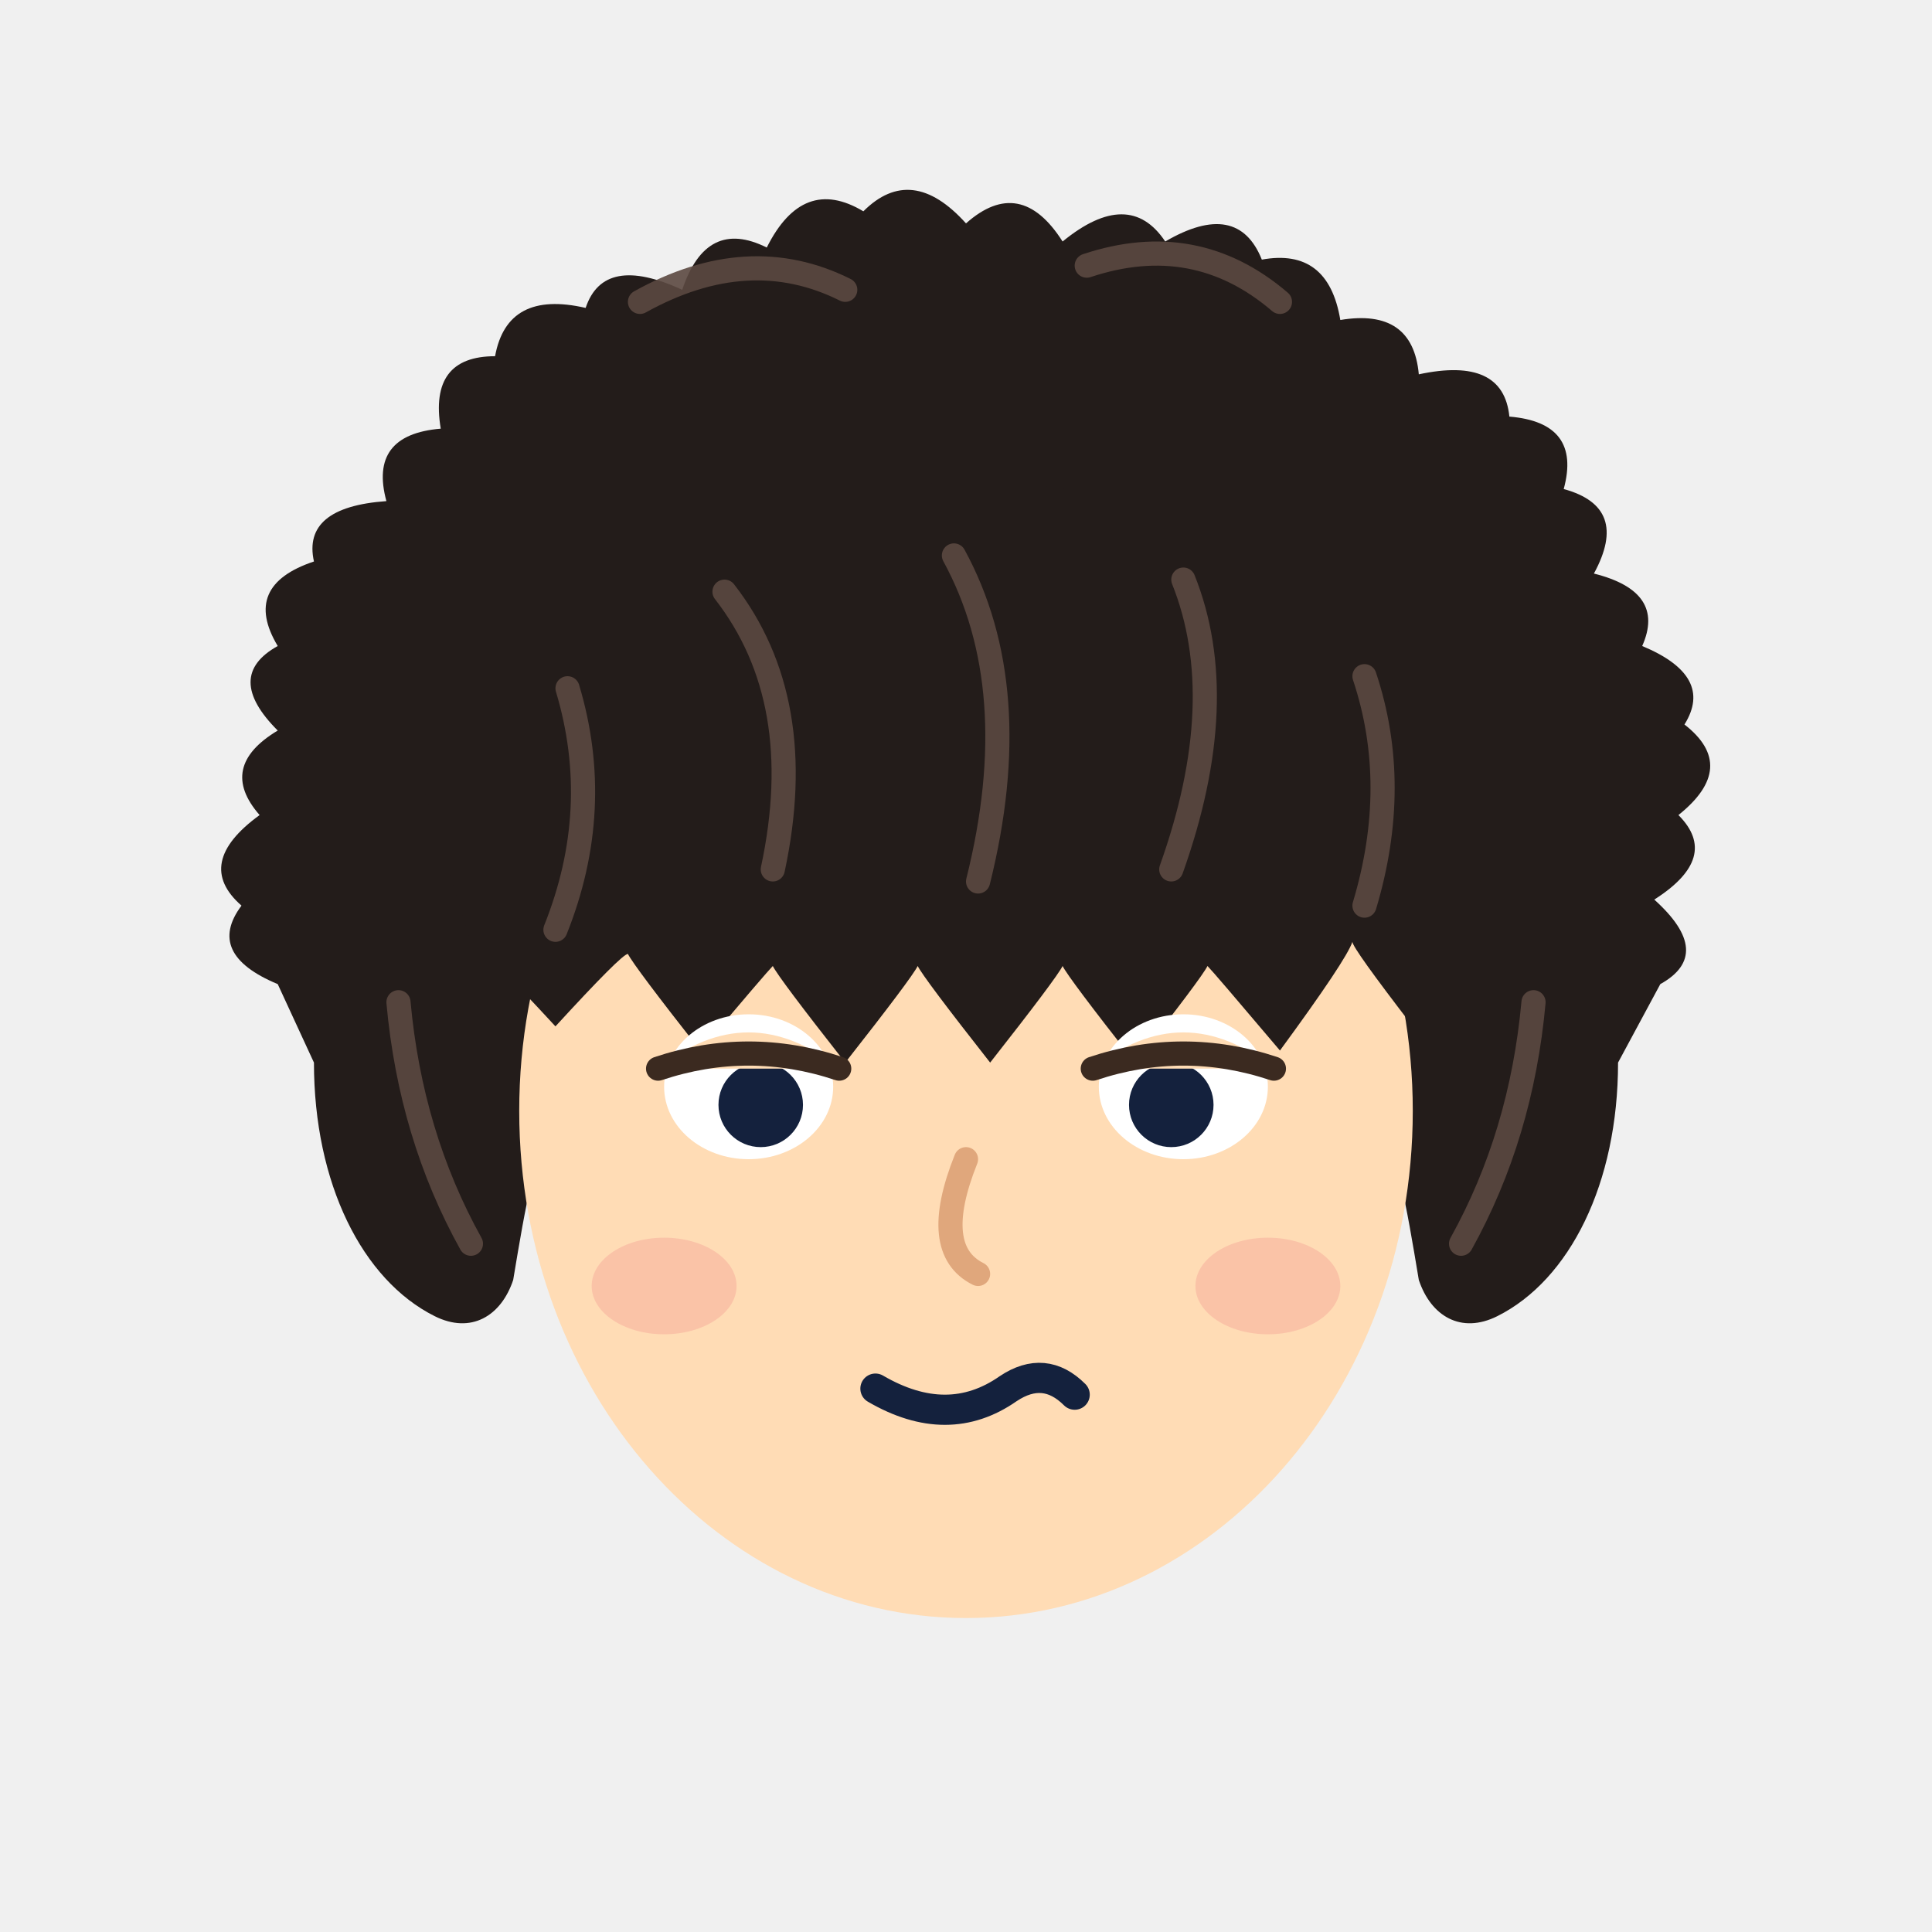
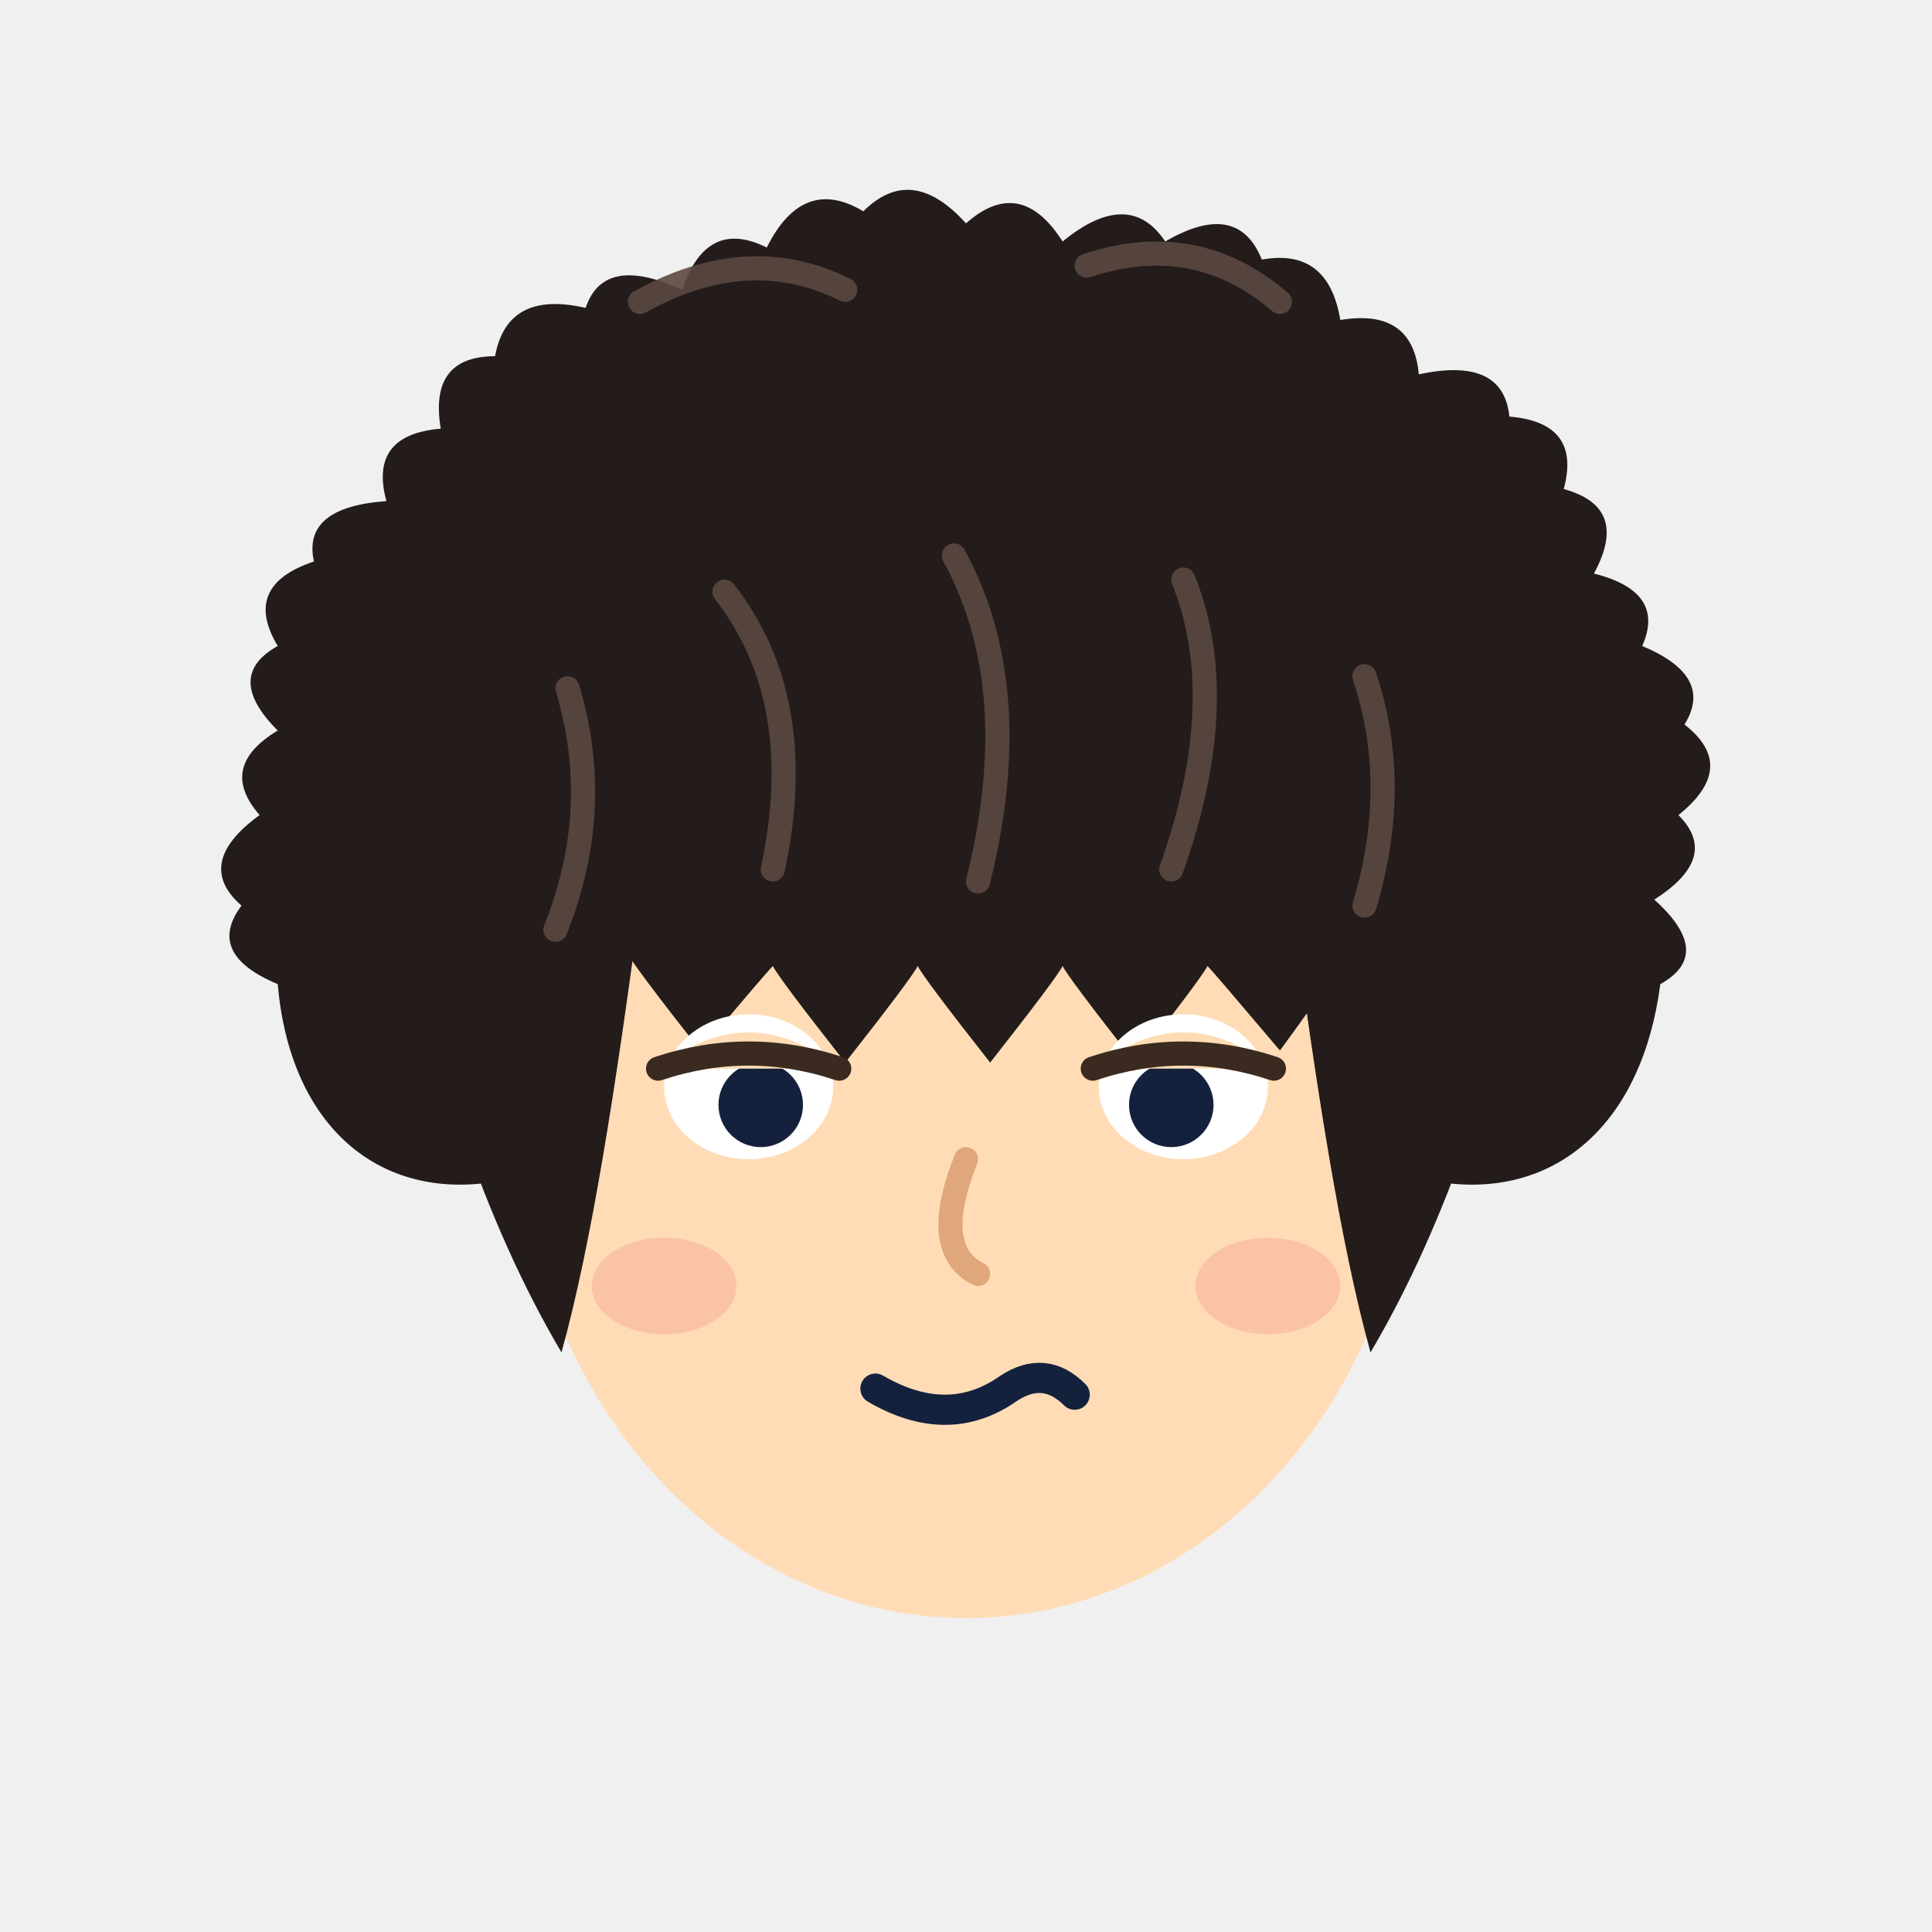
<svg xmlns="http://www.w3.org/2000/svg" viewBox="-10 -10 320 320">
  <g id="hair-back">
-     <path d="M 36 153 Q 24 148 30 140 Q 22 133 33 125 Q 26 117 36 111 Q 27 102 36 97 Q 30 87 42 83 Q 40 74 54 73 Q 51 62 63 61 Q 61 49 72 49 Q 74 38 87 41 Q 90 32 103 38 Q 107 26 117 31 Q 123 19 133 25 Q 141 17 150 27 Q 159 19 166 30 Q 177 21 183 30 Q 195 23 199 33 Q 210 31 212 43 Q 224 41 225 52 Q 239 49 240 59 Q 252 60 249 71 Q 260 74 254 85 Q 266 88 262 97 Q 274 102 269 110 Q 278 117 268 125 Q 275 132 264 139 Q 274 148 265 153 L 258 166 C 258 186, 250 202, 238 208 C 232 211, 227 208, 225 202 C 224 196, 223 190, 222 186 L 78 186 C 77 190, 76 196, 75 202 C 73 208, 68 211, 62 208 C 50 202, 42 186, 42 166 Z" fill="#231c1a" />
+     <path d="M 36 153 Q 24 148 30 140 Q 22 133 33 125 Q 26 117 36 111 Q 27 102 36 97 Q 30 87 42 83 Q 40 74 54 73 Q 51 62 63 61 Q 61 49 72 49 Q 74 38 87 41 Q 90 32 103 38 Q 107 26 117 31 Q 123 19 133 25 Q 141 17 150 27 Q 159 19 166 30 Q 177 21 183 30 Q 195 23 199 33 Q 210 31 212 43 Q 224 41 225 52 Q 239 49 240 59 Q 252 60 249 71 Q 260 74 254 85 Q 266 88 262 97 Q 274 102 269 110 Q 278 117 268 125 Q 275 132 264 139 Q 274 148 265 153 C 262 176, 248 188, 230 186 L 70 186 C 52 188, 38 176, 36 153 Z" fill="#231c1a" />
  </g>
  <ellipse cx="150" cy="174" rx="74" ry="84" fill="#ffdcb5" />
  <g id="hair">
+     <g id="sideburns">
+       <path d="M 244 140 C 238 166, 230 192, 217 214 C 212 196, 208 170, 204 140 Z" fill="#231c1a" />
+       <path d="M 56 140 C 62 166, 70 192, 83 214 C 88 196, 92 170, 96 140 Z" fill="#231c1a" />
+     </g>
    <path d="M 60 120 C 76 84, 112 70, 150 70 C 190 70, 226 86, 240 122 Q 233 130 236 150 Q 235 149 224 160 Q 214 147 214 146 Q 213 149 202 164 Q 191 151 190 150 Q 189 152 178 166 Q 167 152 166 150 Q 165 152 154 166 Q 143 152 142 150 Q 141 152 130 166 Q 119 152 118 150 Q 117 151 106 164 Q 95 150 94 148 Q 93 148 82 160 Q 70 147 68 146 Z" fill="#231c1a" />
    <g fill="none" stroke="#5b4840" stroke-width="4" stroke-linecap="round" opacity=".9">
      <path d="M 110 88 q 14 18 8 46" />
      <path d="M 148 82 q 12 22 4 54" />
      <path d="M 186 86 q 8 20 -2 48" />
      <path d="M 84 104 q 6 20 -2 40" />
      <path d="M 216 102 q 6 18 0 38" />
      <path d="M 96 40 q 18 -10 34 -2" />
-       <path d="M 56 156 q 2 22 12 40" />
-       <path d="M 244 156 q -2 22 -12 40" />
      <path d="M 170 34 q 18 -6 32 6" />
    </g>
  </g>
  <g id="eyes">
    <ellipse cx="114" cy="170" rx="14" ry="12" fill="#fff" />
    <ellipse cx="186" cy="170" rx="14" ry="12" fill="#fff" />
    <circle cx="116" cy="173" r="7" fill="#14213d" />
    <circle cx="184" cy="173" r="7" fill="#14213d" />
    <path d="M 99 167 Q 114 155 129 167 Z" fill="#ffdcb5" />
    <path d="M 171 167 Q 186 155 201 167 Z" fill="#ffdcb5" />
    <path d="M 99 167 Q 114 162 129 167" fill="none" stroke="#3b2a20" stroke-width="4" stroke-linecap="round" />
    <path d="M 171 167 Q 186 162 201 167" fill="none" stroke="#3b2a20" stroke-width="4" stroke-linecap="round" />
  </g>
  <path d="M 150 182 Q 144 197 152 201" fill="none" stroke="#e0a77c" stroke-width="4" stroke-linecap="round" />
  <ellipse cx="100" cy="203" rx="12" ry="8" fill="#f6a99a" opacity=".5" />
  <ellipse cx="200" cy="203" rx="12" ry="8" fill="#f6a99a" opacity=".5" />
  <g id="mouth-closed">
    <path d="M 135 220 Q 147 227 157 220 Q 163 216 168 221" fill="none" stroke="#14213d" stroke-width="5" stroke-linecap="round" />
  </g>
  <g id="mouth-open" style="display:none">
    <ellipse cx="151" cy="223" rx="13" ry="11" fill="#5a2430" />
    <ellipse cx="151" cy="229" rx="8" ry="4" fill="#e9717a" />
  </g>
</svg>
